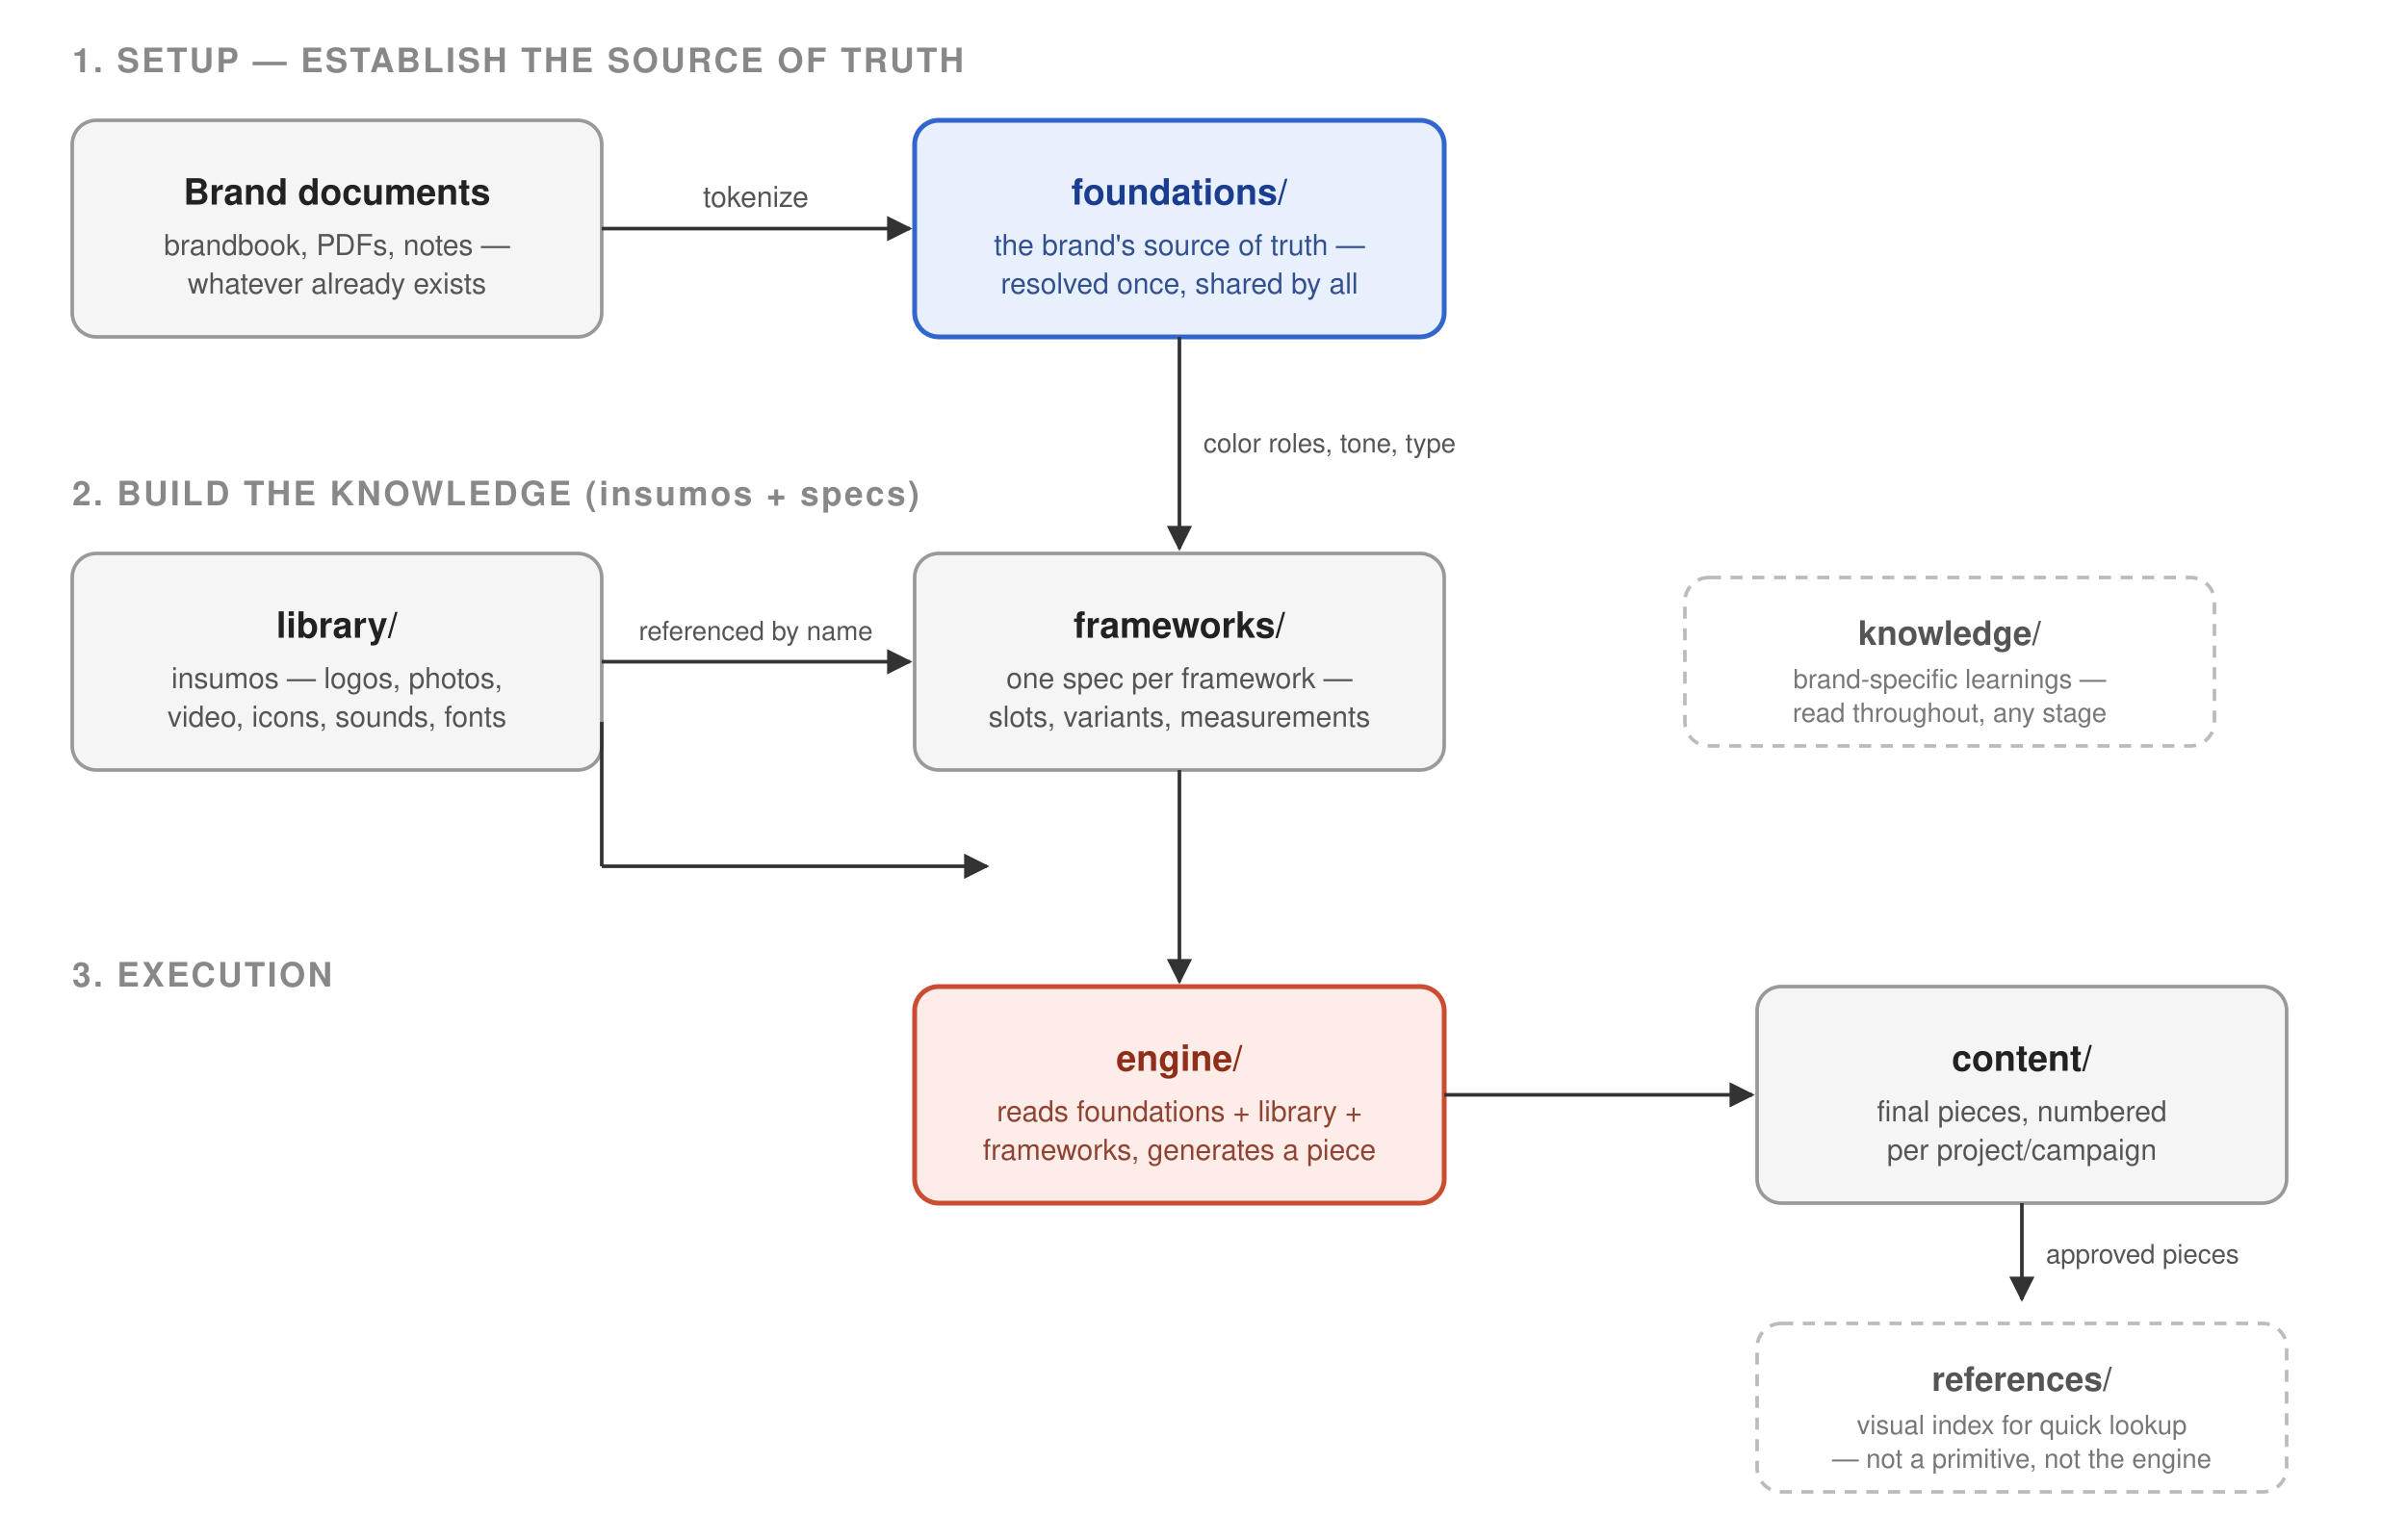
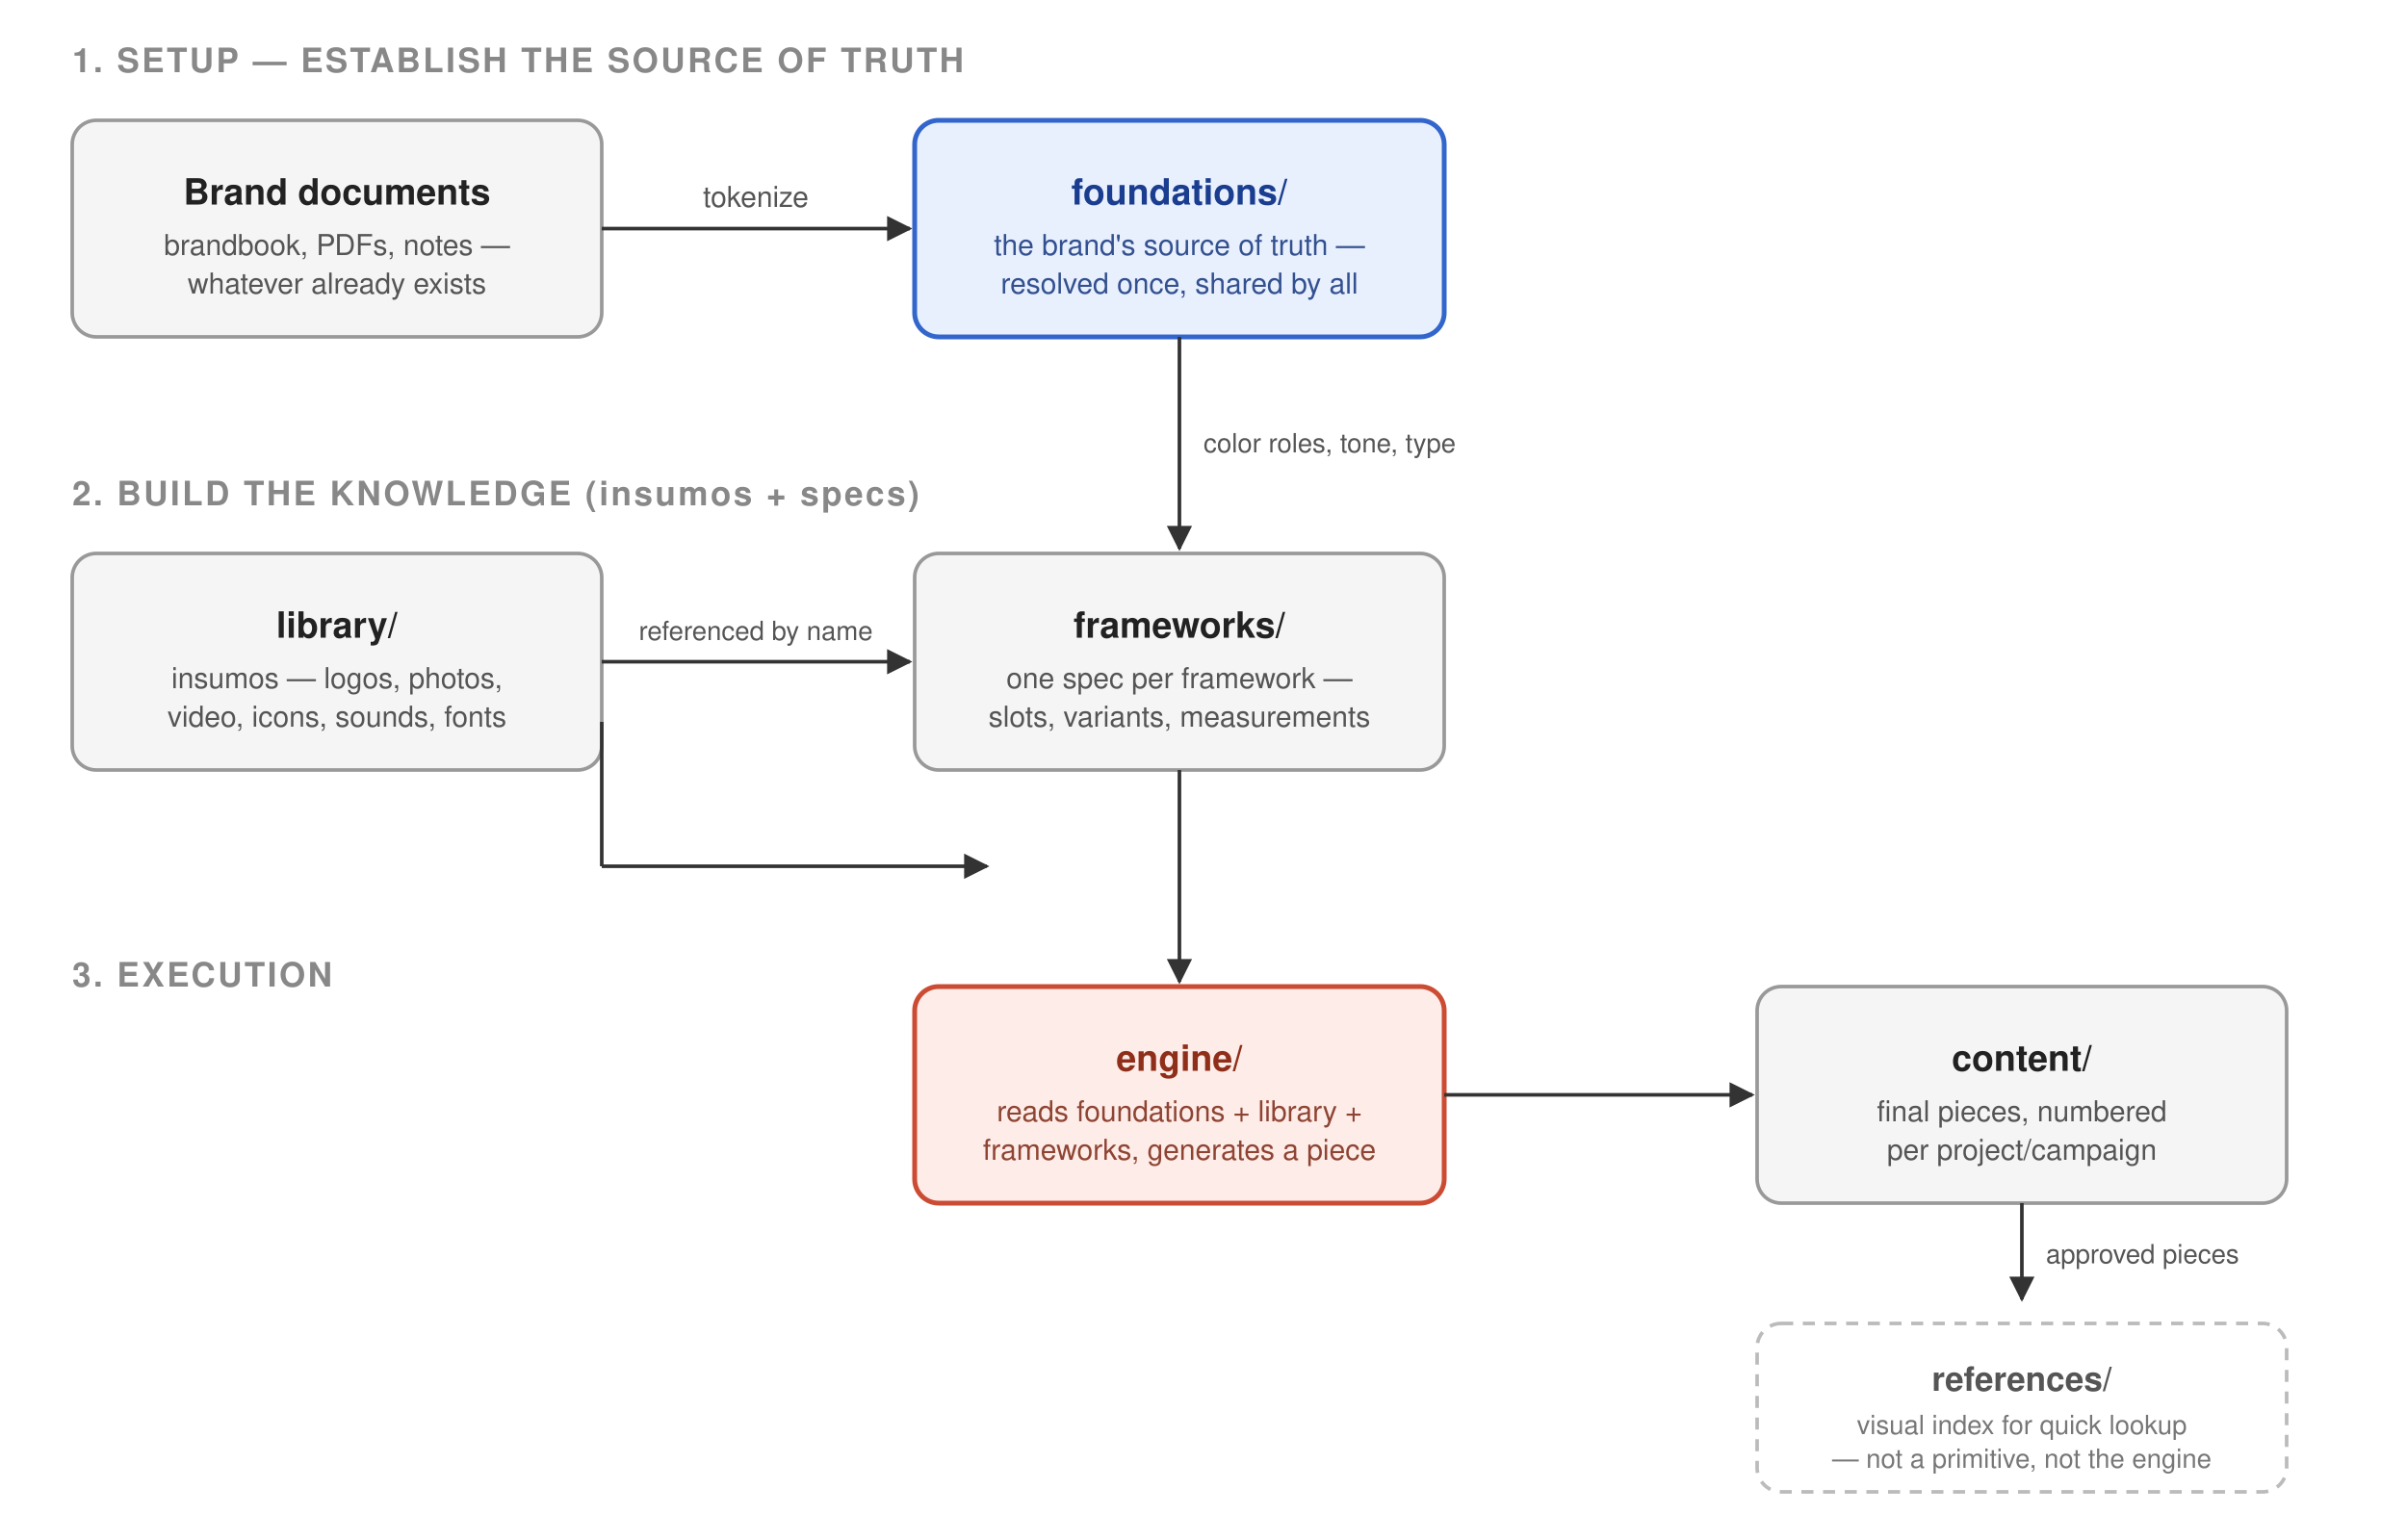
<svg xmlns="http://www.w3.org/2000/svg" viewBox="0 0 1000 640" font-family="Helvetica, Arial, sans-serif">
  <defs>
    <marker id="arrow" viewBox="0 0 10 10" refX="9" refY="5" markerWidth="7" markerHeight="7" orient="auto-start-reverse">
      <path d="M0,0 L10,5 L0,10 z" fill="#333333" />
    </marker>
  </defs>
  <rect x="0" y="0" width="1000" height="640" fill="#ffffff" />
  <text x="30" y="30" font-size="14" font-weight="700" fill="#888888" letter-spacing="1">1. SETUP — ESTABLISH THE SOURCE OF TRUTH</text>
  <text x="30" y="210" font-size="14" font-weight="700" fill="#888888" letter-spacing="1">2. BUILD THE KNOWLEDGE (insumos + specs)</text>
  <text x="30" y="410" font-size="14" font-weight="700" fill="#888888" letter-spacing="1">3. EXECUTION</text>
  <rect x="30" y="50" width="220" height="90" rx="10" fill="#f5f5f5" stroke="#999999" stroke-width="1.5" />
  <text x="140" y="85" font-size="15" font-weight="700" text-anchor="middle" fill="#222222">Brand documents</text>
  <text x="140" y="106" font-size="12" text-anchor="middle" fill="#555555">brandbook, PDFs, notes —</text>
  <text x="140" y="122" font-size="12" text-anchor="middle" fill="#555555">whatever already exists</text>
  <line x1="250" y1="95" x2="378" y2="95" stroke="#333333" stroke-width="1.5" marker-end="url(#arrow)" />
  <text x="314" y="86" font-size="12" text-anchor="middle" fill="#555555">tokenize</text>
  <rect x="380" y="50" width="220" height="90" rx="10" fill="#e8f0fe" stroke="#3366cc" stroke-width="2" />
  <text x="490" y="85" font-size="15" font-weight="700" text-anchor="middle" fill="#1a3d8f">foundations/</text>
  <text x="490" y="106" font-size="12" text-anchor="middle" fill="#33508f">the brand's source of truth —</text>
  <text x="490" y="122" font-size="12" text-anchor="middle" fill="#33508f">resolved once, shared by all</text>
  <rect x="30" y="230" width="220" height="90" rx="10" fill="#f5f5f5" stroke="#999999" stroke-width="1.5" />
  <text x="140" y="265" font-size="15" font-weight="700" text-anchor="middle" fill="#222222">library/</text>
  <text x="140" y="286" font-size="12" text-anchor="middle" fill="#555555">insumos — logos, photos,</text>
  <text x="140" y="302" font-size="12" text-anchor="middle" fill="#555555">video, icons, sounds, fonts</text>
  <rect x="380" y="230" width="220" height="90" rx="10" fill="#f5f5f5" stroke="#999999" stroke-width="1.5" />
  <text x="490" y="265" font-size="15" font-weight="700" text-anchor="middle" fill="#222222">frameworks/</text>
  <text x="490" y="286" font-size="12" text-anchor="middle" fill="#555555">one spec per framework —</text>
  <text x="490" y="302" font-size="12" text-anchor="middle" fill="#555555">slots, variants, measurements</text>
  <line x1="490" y1="140" x2="490" y2="228" stroke="#333333" stroke-width="1.5" marker-end="url(#arrow)" />
  <text x="500" y="188" font-size="11" fill="#555555">color roles, tone, type</text>
  <line x1="250" y1="275" x2="378" y2="275" stroke="#333333" stroke-width="1.5" marker-end="url(#arrow)" />
  <text x="314" y="266" font-size="11" text-anchor="middle" fill="#555555">referenced by name</text>
-   <rect x="700" y="240" width="220" height="70" rx="10" fill="#ffffff" stroke="#bbbbbb" stroke-width="1.5" stroke-dasharray="5,4" />
-   <text x="810" y="268" font-size="14" font-weight="700" text-anchor="middle" fill="#555555">knowledge/</text>
-   <text x="810" y="286" font-size="11" text-anchor="middle" fill="#777777">brand-specific learnings —</text>
-   <text x="810" y="300" font-size="11" text-anchor="middle" fill="#777777">read throughout, any stage</text>
  <line x1="490" y1="320" x2="490" y2="408" stroke="#333333" stroke-width="1.5" marker-end="url(#arrow)" />
  <line x1="250" y1="300" x2="250" y2="360" stroke="#333333" stroke-width="1.5" />
  <line x1="250" y1="360" x2="410" y2="360" stroke="#333333" stroke-width="1.5" marker-end="url(#arrow)" />
  <rect x="380" y="410" width="220" height="90" rx="10" fill="#fdece8" stroke="#cc4c33" stroke-width="2" />
  <text x="490" y="445" font-size="15" font-weight="700" text-anchor="middle" fill="#8f2f1a">engine/</text>
  <text x="490" y="466" font-size="12" text-anchor="middle" fill="#8f4433">reads foundations + library +</text>
  <text x="490" y="482" font-size="12" text-anchor="middle" fill="#8f4433">frameworks, generates a piece</text>
  <line x1="600" y1="455" x2="728" y2="455" stroke="#333333" stroke-width="1.5" marker-end="url(#arrow)" />
  <rect x="730" y="410" width="220" height="90" rx="10" fill="#f5f5f5" stroke="#999999" stroke-width="1.5" />
  <text x="840" y="445" font-size="15" font-weight="700" text-anchor="middle" fill="#222222">content/</text>
  <text x="840" y="466" font-size="12" text-anchor="middle" fill="#555555">final pieces, numbered</text>
  <text x="840" y="482" font-size="12" text-anchor="middle" fill="#555555">per project/campaign</text>
  <line x1="840" y1="500" x2="840" y2="540" stroke="#333333" stroke-width="1.5" marker-end="url(#arrow)" />
  <text x="850" y="525" font-size="11" fill="#555555">approved pieces</text>
  <rect x="730" y="550" width="220" height="70" rx="10" fill="#ffffff" stroke="#bbbbbb" stroke-width="1.5" stroke-dasharray="5,4" />
  <text x="840" y="578" font-size="14" font-weight="700" text-anchor="middle" fill="#555555">references/</text>
  <text x="840" y="596" font-size="11" text-anchor="middle" fill="#777777">visual index for quick lookup</text>
  <text x="840" y="610" font-size="11" text-anchor="middle" fill="#777777">— not a primitive, not the engine</text>
</svg>
